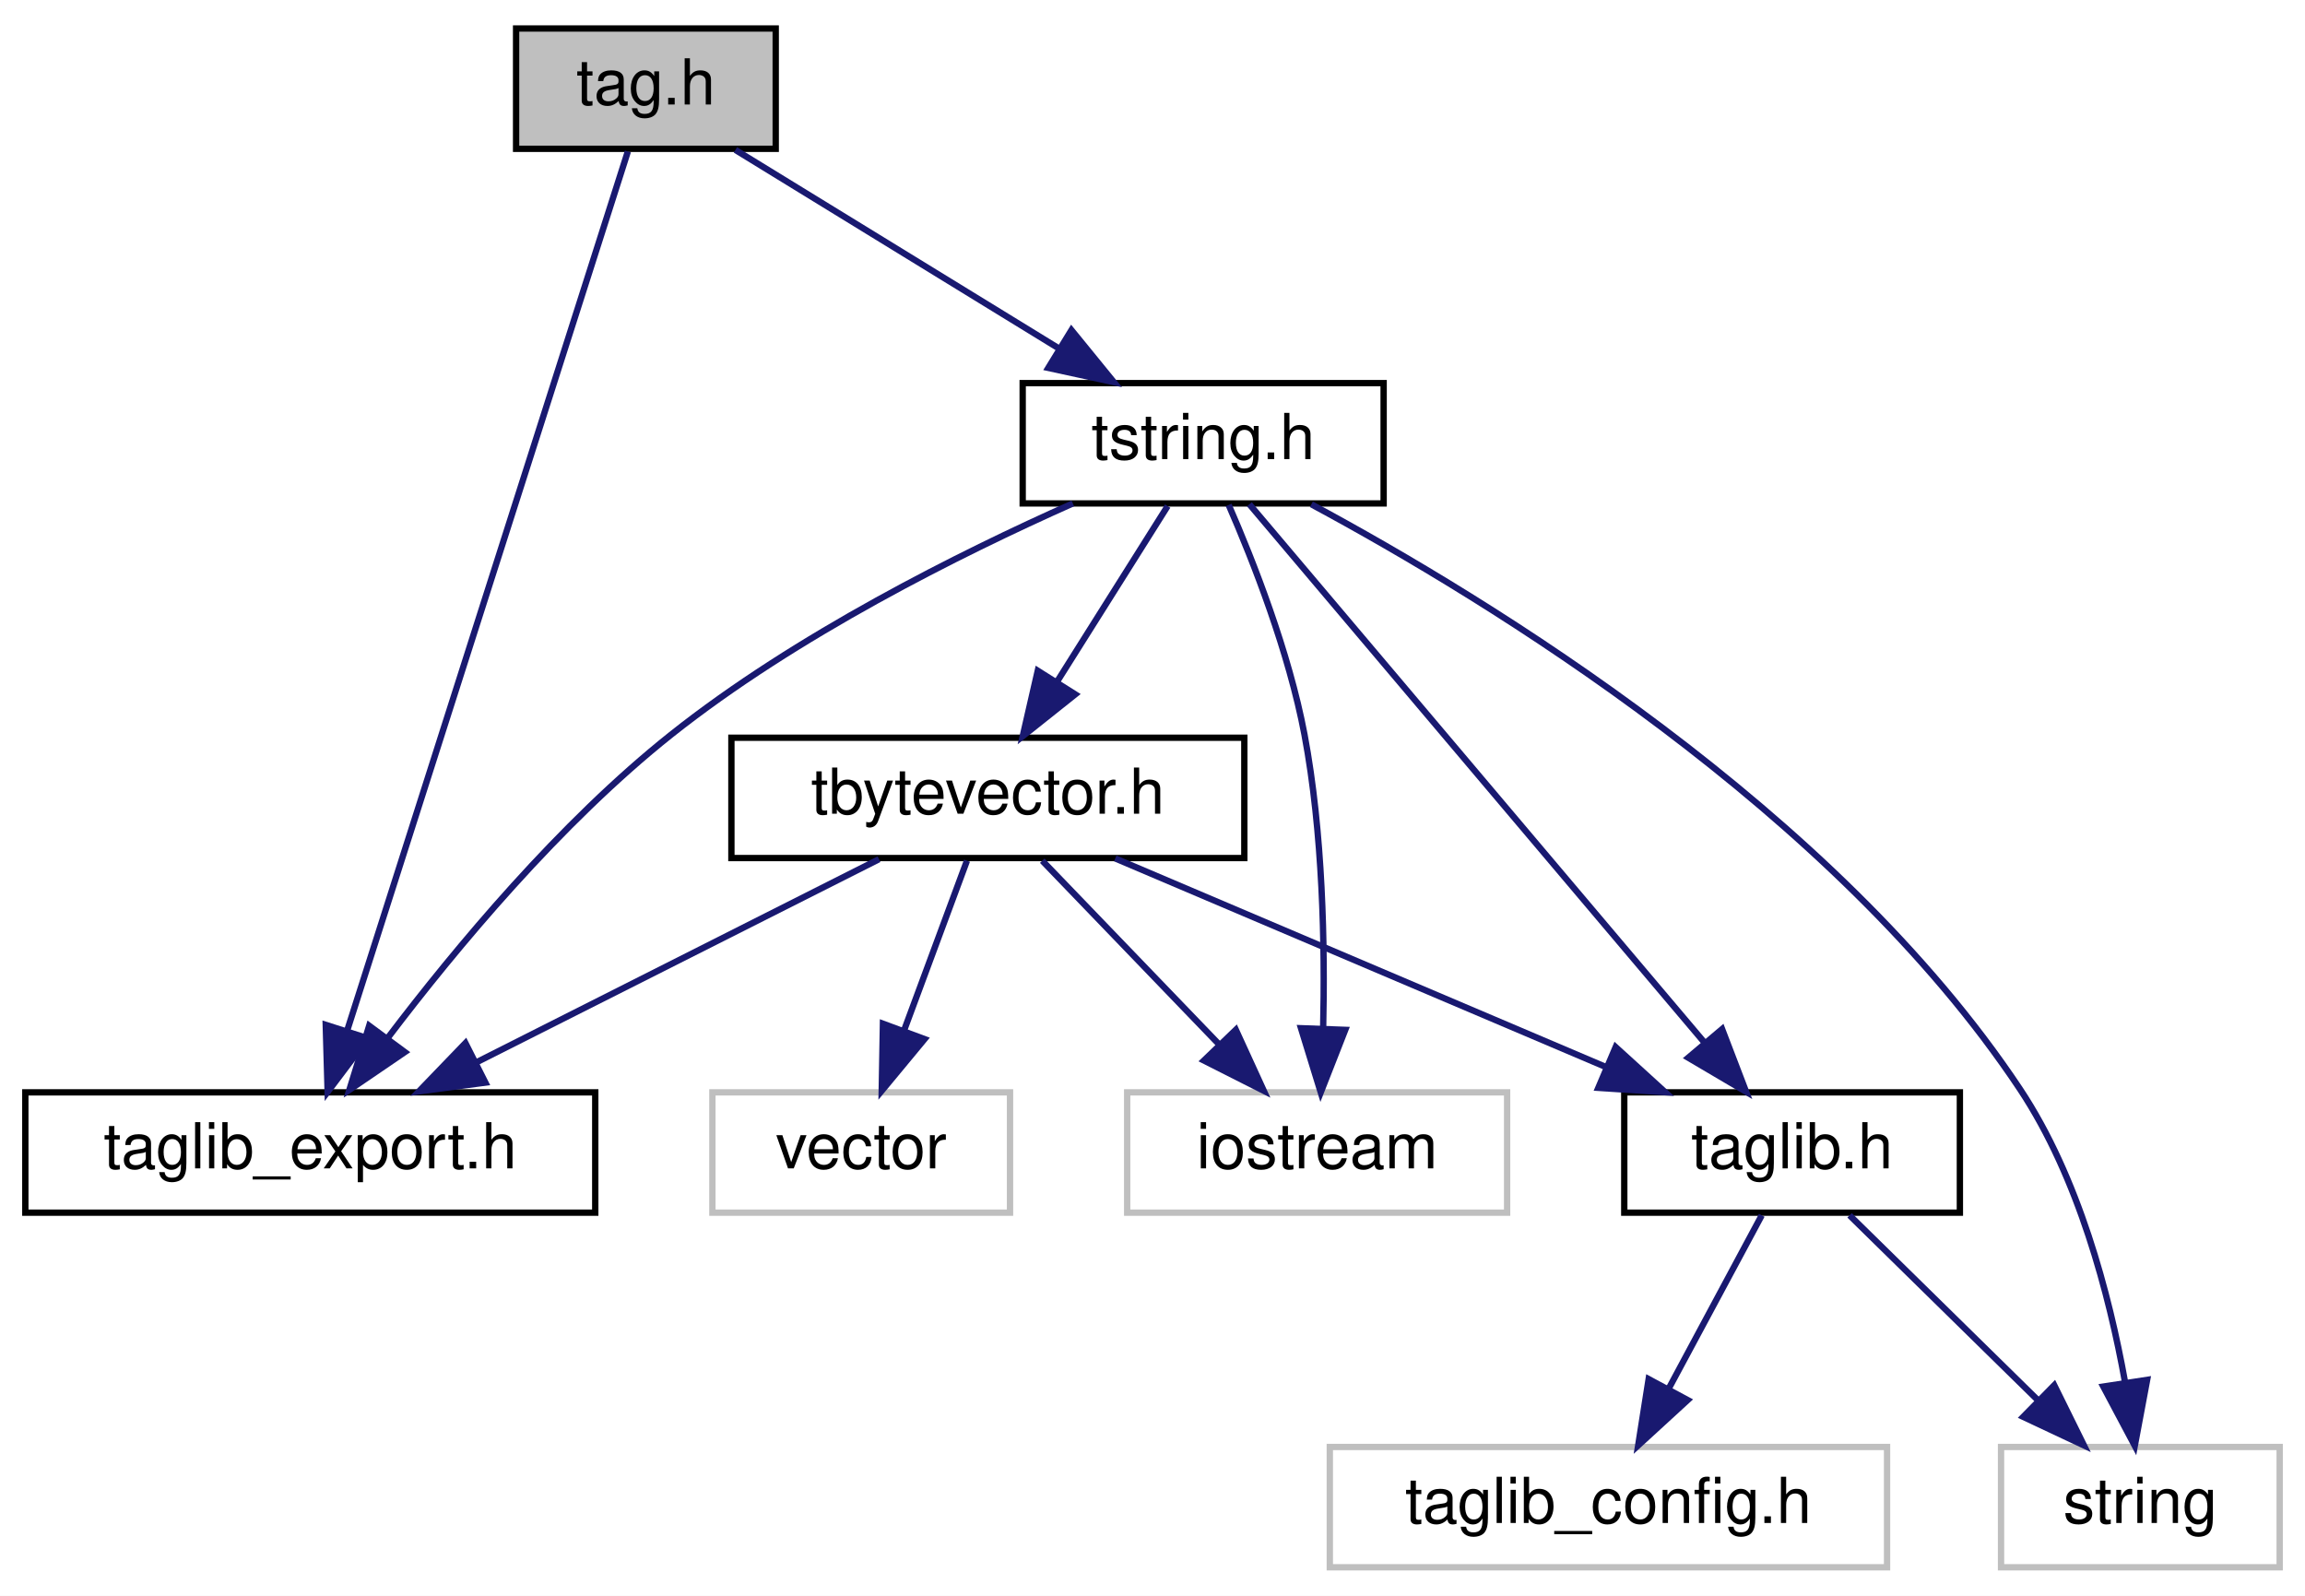
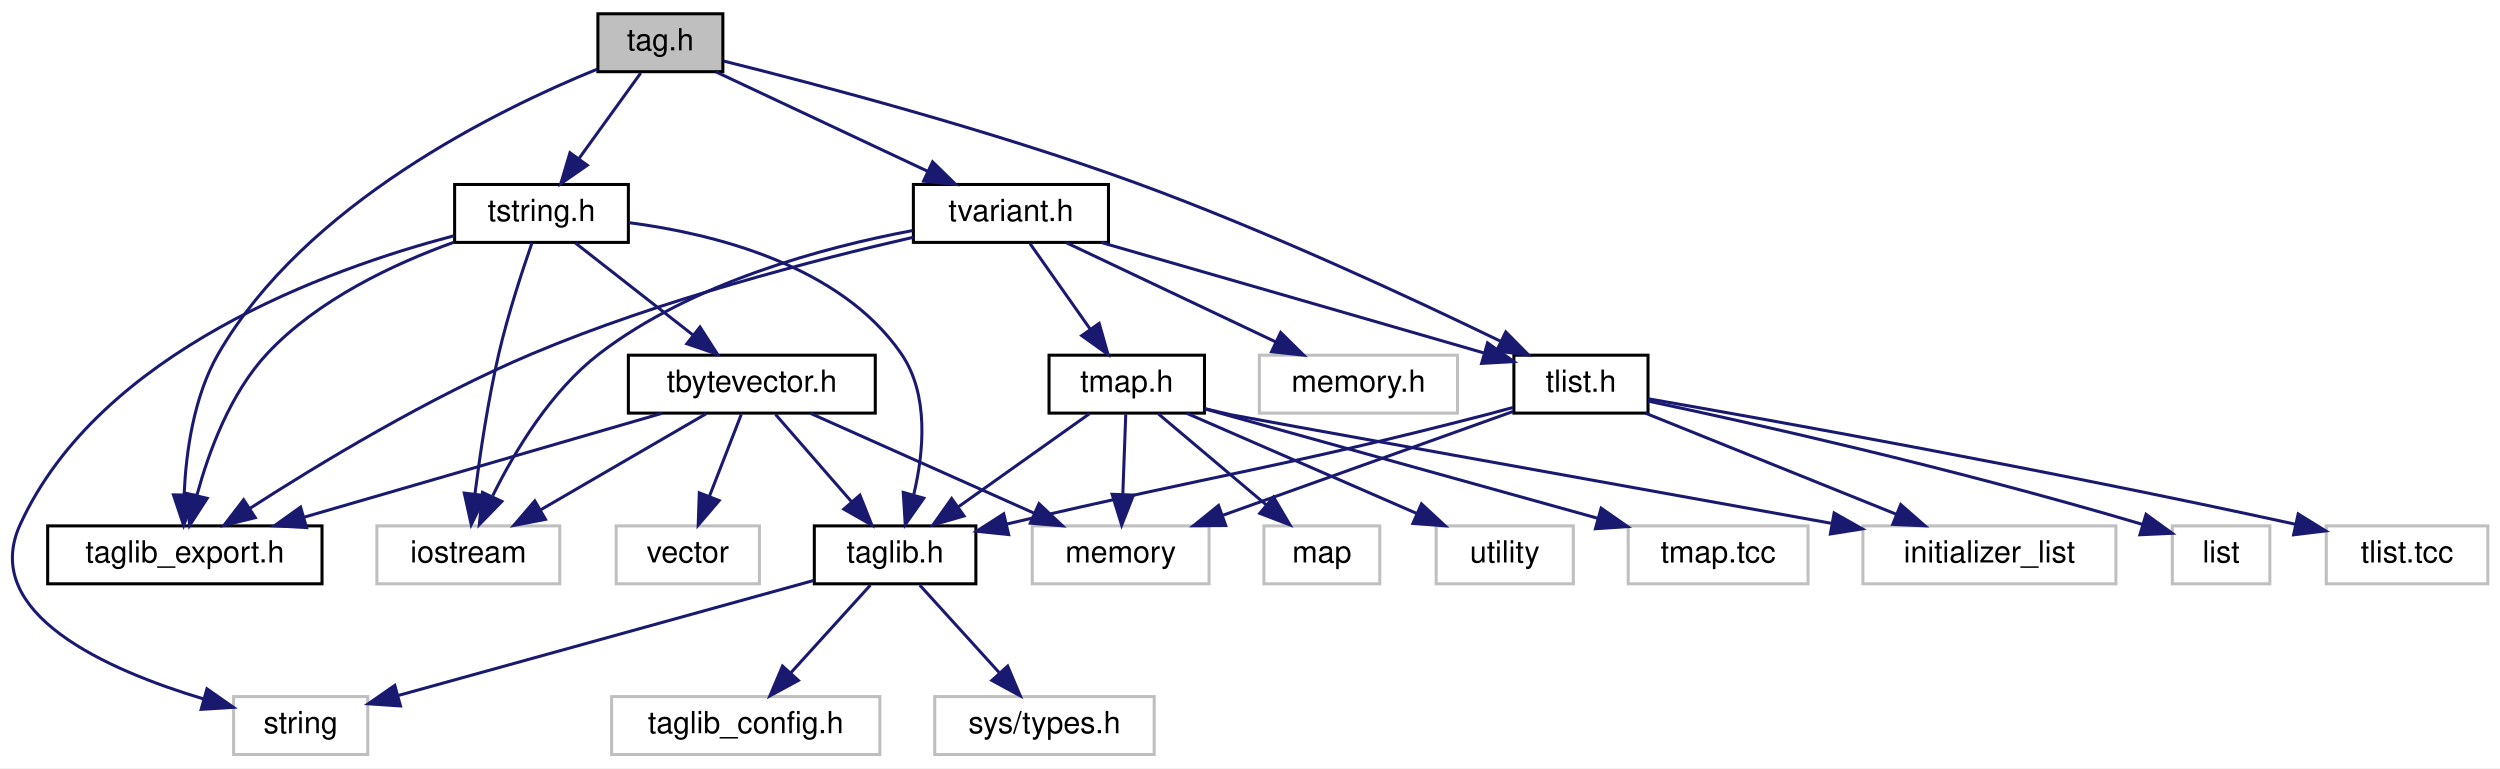
- <svg xmlns="http://www.w3.org/2000/svg" xmlns:xlink="http://www.w3.org/1999/xlink" width="364pt" height="252pt" viewBox="0.00 0.00 364.00 252.00">
+ <svg xmlns="http://www.w3.org/2000/svg" xmlns:xlink="http://www.w3.org/1999/xlink" width="820pt" height="252pt" viewBox="0.00 0.00 820.14 252.00">
  <g id="graph0" class="graph" transform="scale(1 1) rotate(0) translate(4 248)">
-     <polygon fill="white" stroke="transparent" points="-4,4 -4,-248 360,-248 360,4 -4,4" />
+     <polygon fill="white" stroke="transparent" points="-4,4 -4,-248 816.14,-248 816.14,4 -4,4" />
    <g id="node1" class="node">
      <g id="a_node1">
        <a xlink:title=" ">
-           <polygon fill="#bfbfbf" stroke="black" points="77.5,-224.5 77.5,-243.5 118.5,-243.5 118.5,-224.5 77.5,-224.5" />
-           <text text-anchor="middle" x="98" y="-231.5" font-family="Helvetica,sans-Serif" font-size="10.00">tag.h</text>
+           <polygon fill="#bfbfbf" stroke="black" points="192.14,-224.5 192.14,-243.5 233.14,-243.5 233.14,-224.5 192.14,-224.5" />
+           <text text-anchor="middle" x="212.64" y="-231.5" font-family="Helvetica,sans-Serif" font-size="10.00">tag.h</text>
        </a>
      </g>
    </g>
    <g id="node2" class="node">
      <g id="a_node2">
        <a xlink:href="taglib__export_8h.html" target="_top" xlink:title=" ">
-           <polygon fill="white" stroke="black" points="0,-56.5 0,-75.5 90,-75.5 90,-56.5 0,-56.5" />
-           <text text-anchor="middle" x="45" y="-63.5" font-family="Helvetica,sans-Serif" font-size="10.00">taglib_export.h</text>
+           <polygon fill="white" stroke="black" points="11.64,-56.5 11.64,-75.5 101.64,-75.5 101.64,-56.5 11.64,-56.5" />
+           <text text-anchor="middle" x="56.64" y="-63.5" font-family="Helvetica,sans-Serif" font-size="10.00">taglib_export.h</text>
        </a>
      </g>
    </g>
    <g id="edge1" class="edge">
-       <path fill="none" stroke="midnightblue" d="M95.15,-224.08C86.77,-197.83 62.1,-120.55 50.78,-85.12" />
-       <polygon fill="midnightblue" stroke="midnightblue" points="54.11,-84.03 47.74,-75.57 47.44,-86.16 54.11,-84.03" />
+       <path fill="none" stroke="midnightblue" d="M191.93,-225.34C159.14,-211.99 96.08,-181.12 67.64,-132 59.49,-117.92 57,-99.43 56.4,-85.77" />
+       <polygon fill="midnightblue" stroke="midnightblue" points="59.9,-85.58 56.25,-75.63 52.9,-85.68 59.9,-85.58" />
    </g>
    <g id="node3" class="node">
      <g id="a_node3">
        <a xlink:href="tstring_8h.html" target="_top" xlink:title=" ">
-           <polygon fill="white" stroke="black" points="157.5,-168.5 157.5,-187.5 214.5,-187.5 214.5,-168.5 157.5,-168.5" />
-           <text text-anchor="middle" x="186" y="-175.5" font-family="Helvetica,sans-Serif" font-size="10.00">tstring.h</text>
+           <polygon fill="white" stroke="black" points="145.14,-168.5 145.14,-187.5 202.14,-187.5 202.14,-168.5 145.14,-168.5" />
+           <text text-anchor="middle" x="173.64" y="-175.5" font-family="Helvetica,sans-Serif" font-size="10.00">tstring.h</text>
        </a>
      </g>
    </g>
    <g id="edge2" class="edge">
-       <path fill="none" stroke="midnightblue" d="M112.14,-224.32C125.87,-215.9 146.94,-202.97 163.06,-193.07" />
-       <polygon fill="midnightblue" stroke="midnightblue" points="165.2,-195.87 171.9,-187.65 161.54,-189.9 165.2,-195.87" />
-     </g>
-     <g id="edge3" class="edge">
-       <path fill="none" stroke="midnightblue" d="M165.42,-168.5C147.61,-160.57 121.69,-147.64 102,-132 84.45,-118.06 67.99,-98.27 57.31,-84.2" />
-       <polygon fill="midnightblue" stroke="midnightblue" points="59.93,-81.86 51.17,-75.89 54.3,-86.02 59.93,-81.86" />
+       <path fill="none" stroke="midnightblue" d="M206.2,-224.08C200.69,-216.46 192.61,-205.26 185.88,-195.94" />
+       <polygon fill="midnightblue" stroke="midnightblue" points="188.66,-193.81 179.96,-187.75 182.98,-197.91 188.66,-193.81" />
+     </g>
+     <g id="node12" class="node">
+       <g id="a_node12">
+         <a xlink:href="tlist_8h.html" target="_top" xlink:title=" ">
+           <polygon fill="white" stroke="black" points="492.64,-112.5 492.64,-131.5 536.64,-131.5 536.64,-112.5 492.64,-112.5" />
+           <text text-anchor="middle" x="514.64" y="-119.5" font-family="Helvetica,sans-Serif" font-size="10.00">tlist.h</text>
+         </a>
+       </g>
+     </g>
+     <g id="edge16" class="edge">
+       <path fill="none" stroke="midnightblue" d="M233.38,-227.99C263.54,-220.49 321.11,-205.34 368.64,-188 411.5,-172.36 459.53,-150 488.41,-136" />
+       <polygon fill="midnightblue" stroke="midnightblue" points="489.98,-139.13 497.43,-131.6 486.91,-132.84 489.98,-139.13" />
+     </g>
+     <g id="node16" class="node">
+       <g id="a_node16">
+         <a xlink:href="tvariant_8h.html" target="_top" xlink:title=" ">
+           <polygon fill="white" stroke="black" points="295.64,-168.5 295.64,-187.5 359.64,-187.5 359.64,-168.5 295.64,-168.5" />
+           <text text-anchor="middle" x="327.64" y="-175.5" font-family="Helvetica,sans-Serif" font-size="10.00">tvariant.h</text>
+         </a>
+       </g>
+     </g>
+     <g id="edge22" class="edge">
+       <path fill="none" stroke="midnightblue" d="M230.87,-224.44C249.54,-215.68 278.8,-201.94 300.26,-191.86" />
+       <polygon fill="midnightblue" stroke="midnightblue" points="301.94,-194.93 309.51,-187.52 298.97,-188.6 301.94,-194.93" />
+     </g>
+     <g id="edge14" class="edge">
+       <path fill="none" stroke="midnightblue" d="M144.81,-168.52C125.31,-161.5 100.2,-149.76 83.64,-132 71.54,-119.02 64.48,-99.86 60.64,-85.7" />
+       <polygon fill="midnightblue" stroke="midnightblue" points="63.96,-84.53 58.21,-75.63 57.15,-86.17 63.96,-84.53" />
    </g>
    <g id="node4" class="node">
      <g id="a_node4">
-         <a xlink:href="taglib_8h.html" target="_top" xlink:title=" ">
-           <polygon fill="white" stroke="black" points="252.5,-56.5 252.5,-75.5 305.5,-75.5 305.5,-56.5 252.5,-56.5" />
-           <text text-anchor="middle" x="279" y="-63.5" font-family="Helvetica,sans-Serif" font-size="10.00">taglib.h</text>
+         <a xlink:title=" ">
+           <polygon fill="white" stroke="#bfbfbf" points="119.64,-56.5 119.64,-75.5 179.64,-75.5 179.64,-56.5 119.64,-56.5" />
+           <text text-anchor="middle" x="149.64" y="-63.5" font-family="Helvetica,sans-Serif" font-size="10.00">iostream</text>
+         </a>
+       </g>
+     </g>
+     <g id="edge3" class="edge">
+       <path fill="none" stroke="midnightblue" d="M170.57,-168.48C167.44,-159.5 162.63,-144.91 159.64,-132 156.1,-116.69 153.48,-99.04 151.81,-86.01" />
+       <polygon fill="midnightblue" stroke="midnightblue" points="155.26,-85.42 150.59,-75.91 148.31,-86.26 155.26,-85.42" />
+     </g>
+     <g id="node5" class="node">
+       <g id="a_node5">
+         <a xlink:title=" ">
+           <polygon fill="white" stroke="#bfbfbf" points="72.64,-0.5 72.64,-19.5 116.64,-19.5 116.64,-0.5 72.64,-0.5" />
+           <text text-anchor="middle" x="94.64" y="-7.5" font-family="Helvetica,sans-Serif" font-size="10.00">string</text>
        </a>
      </g>
    </g>
    <g id="edge4" class="edge">
-       <path fill="none" stroke="midnightblue" d="M193.3,-168.37C208.78,-150.05 245.14,-107.05 265.17,-83.36" />
-       <polygon fill="midnightblue" stroke="midnightblue" points="267.95,-85.49 271.74,-75.59 262.61,-80.97 267.95,-85.49" />
+       <path fill="none" stroke="midnightblue" d="M144.91,-170.68C103.36,-159.73 28.65,-132.73 2.64,-76 -10.78,-46.72 31.14,-28.22 62.75,-18.74" />
+       <polygon fill="midnightblue" stroke="midnightblue" points="63.89,-22.05 72.57,-15.97 61.99,-15.31 63.89,-22.05" />
    </g>
    <g id="node6" class="node">
      <g id="a_node6">
-         <a xlink:title=" ">
-           <polygon fill="white" stroke="#bfbfbf" points="312,-0.5 312,-19.5 356,-19.5 356,-0.5 312,-0.5" />
-           <text text-anchor="middle" x="334" y="-7.5" font-family="Helvetica,sans-Serif" font-size="10.00">string</text>
-         </a>
-       </g>
-     </g>
-     <g id="edge12" class="edge">
-       <path fill="none" stroke="midnightblue" d="M203.09,-168.36C230.88,-153.41 285.71,-120.06 315,-76 324.25,-62.08 329.09,-43.57 331.56,-29.86" />
-       <polygon fill="midnightblue" stroke="midnightblue" points="335.07,-30.1 333.12,-19.69 328.15,-29.04 335.07,-30.1" />
+         <a xlink:href="tbytevector_8h.html" target="_top" xlink:title=" ">
+           <polygon fill="white" stroke="black" points="202.14,-112.5 202.14,-131.5 283.14,-131.5 283.14,-112.5 202.14,-112.5" />
+           <text text-anchor="middle" x="242.64" y="-119.5" font-family="Helvetica,sans-Serif" font-size="10.00">tbytevector.h</text>
+         </a>
+       </g>
+     </g>
+     <g id="edge5" class="edge">
+       <path fill="none" stroke="midnightblue" d="M184.73,-168.32C195.13,-160.18 210.9,-147.84 223.37,-138.09" />
+       <polygon fill="midnightblue" stroke="midnightblue" points="225.64,-140.75 231.36,-131.83 221.32,-135.24 225.64,-140.75" />
+     </g>
+     <g id="node9" class="node">
+       <g id="a_node9">
+         <a xlink:href="taglib_8h.html" target="_top" xlink:title=" ">
+           <polygon fill="white" stroke="black" points="263.14,-56.5 263.14,-75.5 316.14,-75.5 316.14,-56.5 263.14,-56.5" />
+           <text text-anchor="middle" x="289.64" y="-63.5" font-family="Helvetica,sans-Serif" font-size="10.00">taglib.h</text>
+         </a>
+       </g>
+     </g>
+     <g id="edge15" class="edge">
+       <path fill="none" stroke="midnightblue" d="M202.32,-174.98C230.37,-171.31 271.68,-160.98 291.64,-132 300.84,-118.65 299.09,-99.82 295.78,-85.86" />
+       <polygon fill="midnightblue" stroke="midnightblue" points="299.06,-84.58 292.97,-75.91 292.32,-86.49 299.06,-84.58" />
+     </g>
+     <g id="edge13" class="edge">
+       <path fill="none" stroke="midnightblue" d="M213.17,-112.44C181.47,-103.24 130.91,-88.56 95.87,-78.39" />
+       <polygon fill="midnightblue" stroke="midnightblue" points="96.56,-74.94 85.98,-75.52 94.61,-81.67 96.56,-74.94" />
+     </g>
+     <g id="edge6" class="edge">
+       <path fill="none" stroke="midnightblue" d="M227.7,-112.32C213.06,-103.82 190.51,-90.73 173.41,-80.8" />
+       <polygon fill="midnightblue" stroke="midnightblue" points="174.95,-77.65 164.55,-75.65 171.44,-83.7 174.95,-77.65" />
    </g>
    <g id="node7" class="node">
      <g id="a_node7">
-         <a xlink:href="tbytevector_8h.html" target="_top" xlink:title=" ">
-           <polygon fill="white" stroke="black" points="111.5,-112.5 111.5,-131.5 192.5,-131.5 192.5,-112.5 111.5,-112.5" />
-           <text text-anchor="middle" x="152" y="-119.5" font-family="Helvetica,sans-Serif" font-size="10.00">tbytevector.h</text>
+         <a xlink:title=" ">
+           <polygon fill="white" stroke="#bfbfbf" points="334.64,-56.5 334.64,-75.5 392.64,-75.5 392.64,-56.5 334.64,-56.5" />
+           <text text-anchor="middle" x="363.64" y="-63.5" font-family="Helvetica,sans-Serif" font-size="10.00">memory</text>
        </a>
      </g>
    </g>
    <g id="edge7" class="edge">
-       <path fill="none" stroke="midnightblue" d="M180.39,-168.08C175.63,-160.53 168.68,-149.49 162.85,-140.23" />
-       <polygon fill="midnightblue" stroke="midnightblue" points="165.8,-138.35 157.51,-131.75 159.88,-142.08 165.8,-138.35" />
-     </g>
-     <g id="node9" class="node">
-       <g id="a_node9">
-         <a xlink:title=" ">
-           <polygon fill="white" stroke="#bfbfbf" points="174,-56.5 174,-75.5 234,-75.5 234,-56.5 174,-56.5" />
-           <text text-anchor="middle" x="204" y="-63.5" font-family="Helvetica,sans-Serif" font-size="10.00">iostream</text>
-         </a>
-       </g>
-     </g>
-     <g id="edge13" class="edge">
-       <path fill="none" stroke="midnightblue" d="M190.03,-168.26C193.91,-159.36 199.54,-145.04 202,-132 204.91,-116.55 205.25,-98.68 204.95,-85.6" />
-       <polygon fill="midnightblue" stroke="midnightblue" points="208.44,-85.37 204.57,-75.5 201.45,-85.63 208.44,-85.37" />
-     </g>
-     <g id="node5" class="node">
-       <g id="a_node5">
-         <a xlink:title=" ">
-           <polygon fill="white" stroke="#bfbfbf" points="206,-0.5 206,-19.5 294,-19.5 294,-0.5 206,-0.5" />
-           <text text-anchor="middle" x="250" y="-7.5" font-family="Helvetica,sans-Serif" font-size="10.00">taglib_config.h</text>
-         </a>
-       </g>
-     </g>
-     <g id="edge5" class="edge">
-       <path fill="none" stroke="midnightblue" d="M274.21,-56.08C270.24,-48.69 264.47,-37.95 259.57,-28.81" />
-       <polygon fill="midnightblue" stroke="midnightblue" points="262.51,-26.91 254.7,-19.75 256.35,-30.22 262.51,-26.91" />
-     </g>
-     <g id="edge6" class="edge">
-       <path fill="none" stroke="midnightblue" d="M288.08,-56.08C296.17,-48.14 308.2,-36.34 317.91,-26.8" />
-       <polygon fill="midnightblue" stroke="midnightblue" points="320.4,-29.25 325.09,-19.75 315.5,-24.26 320.4,-29.25" />
-     </g>
-     <g id="edge9" class="edge">
-       <path fill="none" stroke="midnightblue" d="M134.81,-112.32C117.65,-103.66 91.05,-90.24 71.25,-80.25" />
-       <polygon fill="midnightblue" stroke="midnightblue" points="72.65,-77.04 62.15,-75.65 69.5,-83.28 72.65,-77.04" />
-     </g>
-     <g id="edge8" class="edge">
-       <path fill="none" stroke="midnightblue" d="M172.12,-112.44C193.02,-103.56 225.93,-89.56 249.72,-79.45" />
-       <polygon fill="midnightblue" stroke="midnightblue" points="251.14,-82.65 258.97,-75.52 248.4,-76.21 251.14,-82.65" />
+       <path fill="none" stroke="midnightblue" d="M261.82,-112.44C281.55,-103.64 312.53,-89.81 335.14,-79.72" />
+       <polygon fill="midnightblue" stroke="midnightblue" points="336.85,-82.79 344.56,-75.52 334,-76.4 336.85,-82.79" />
    </g>
    <g id="node8" class="node">
      <g id="a_node8">
        <a xlink:title=" ">
-           <polygon fill="white" stroke="#bfbfbf" points="108.5,-56.5 108.5,-75.5 155.5,-75.5 155.5,-56.5 108.5,-56.5" />
-           <text text-anchor="middle" x="132" y="-63.5" font-family="Helvetica,sans-Serif" font-size="10.00">vector</text>
+           <polygon fill="white" stroke="#bfbfbf" points="198.14,-56.5 198.14,-75.5 245.14,-75.5 245.14,-56.5 198.14,-56.5" />
+           <text text-anchor="middle" x="221.64" y="-63.5" font-family="Helvetica,sans-Serif" font-size="10.00">vector</text>
+         </a>
+       </g>
+     </g>
+     <g id="edge8" class="edge">
+       <path fill="none" stroke="midnightblue" d="M239.18,-112.08C236.33,-104.77 232.21,-94.18 228.68,-85.1" />
+       <polygon fill="midnightblue" stroke="midnightblue" points="231.93,-83.8 225.05,-75.75 225.41,-86.34 231.93,-83.8" />
+     </g>
+     <g id="edge9" class="edge">
+       <path fill="none" stroke="midnightblue" d="M250.4,-112.08C257.18,-104.3 267.19,-92.8 275.4,-83.37" />
+       <polygon fill="midnightblue" stroke="midnightblue" points="278.1,-85.59 282.03,-75.75 272.82,-81 278.1,-85.59" />
+     </g>
+     <g id="edge12" class="edge">
+       <path fill="none" stroke="midnightblue" d="M262.94,-57.6C227.47,-47.78 164.88,-30.45 126.84,-19.92" />
+       <polygon fill="midnightblue" stroke="midnightblue" points="127.38,-16.43 116.81,-17.14 125.51,-23.18 127.38,-16.43" />
+     </g>
+     <g id="node10" class="node">
+       <g id="a_node10">
+         <a xlink:title=" ">
+           <polygon fill="white" stroke="#bfbfbf" points="196.64,-0.5 196.64,-19.5 284.64,-19.5 284.64,-0.5 196.64,-0.5" />
+           <text text-anchor="middle" x="240.64" y="-7.5" font-family="Helvetica,sans-Serif" font-size="10.00">taglib_config.h</text>
        </a>
      </g>
    </g>
    <g id="edge10" class="edge">
-       <path fill="none" stroke="midnightblue" d="M148.7,-112.08C146.02,-104.85 142.15,-94.41 138.81,-85.4" />
-       <polygon fill="midnightblue" stroke="midnightblue" points="142,-83.91 135.24,-75.75 135.43,-86.34 142,-83.91" />
+       <path fill="none" stroke="midnightblue" d="M281.55,-56.08C274.49,-48.3 264.06,-36.8 255.49,-27.37" />
+       <polygon fill="midnightblue" stroke="midnightblue" points="257.9,-24.8 248.58,-19.75 252.71,-29.51 257.9,-24.8" />
+     </g>
+     <g id="node11" class="node">
+       <g id="a_node11">
+         <a xlink:title=" ">
+           <polygon fill="white" stroke="#bfbfbf" points="302.64,-0.5 302.64,-19.5 374.64,-19.5 374.64,-0.5 302.64,-0.5" />
+           <text text-anchor="middle" x="338.64" y="-7.5" font-family="Helvetica,sans-Serif" font-size="10.00">sys/types.h</text>
+         </a>
+       </g>
    </g>
    <g id="edge11" class="edge">
-       <path fill="none" stroke="midnightblue" d="M160.59,-112.08C168.16,-104.22 179.38,-92.57 188.51,-83.08" />
-       <polygon fill="midnightblue" stroke="midnightblue" points="191.16,-85.38 195.57,-75.75 186.12,-80.53 191.16,-85.38" />
+       <path fill="none" stroke="midnightblue" d="M297.73,-56.08C304.8,-48.3 315.23,-36.8 323.79,-27.37" />
+       <polygon fill="midnightblue" stroke="midnightblue" points="326.57,-29.51 330.7,-19.75 321.39,-24.8 326.57,-29.51" />
+     </g>
+     <g id="edge19" class="edge">
+       <path fill="none" stroke="midnightblue" d="M492.36,-113.03C467.27,-104.06 426.2,-89.37 397.22,-79.01" />
+       <polygon fill="midnightblue" stroke="midnightblue" points="398.11,-75.61 387.51,-75.54 395.75,-82.2 398.11,-75.61" />
+     </g>
+     <g id="edge20" class="edge">
+       <path fill="none" stroke="midnightblue" d="M492.34,-114.35C489.42,-113.54 486.46,-112.73 483.64,-112 416.92,-94.73 397.36,-92.87 326.26,-76.1" />
+       <polygon fill="midnightblue" stroke="midnightblue" points="326.9,-72.65 316.36,-73.75 325.28,-79.46 326.9,-72.65" />
+     </g>
+     <g id="node13" class="node">
+       <g id="a_node13">
+         <a xlink:title=" ">
+           <polygon fill="white" stroke="#bfbfbf" points="708.64,-56.5 708.64,-75.5 740.64,-75.5 740.64,-56.5 708.64,-56.5" />
+           <text text-anchor="middle" x="724.64" y="-63.5" font-family="Helvetica,sans-Serif" font-size="10.00">list</text>
+         </a>
+       </g>
+     </g>
+     <g id="edge17" class="edge">
+       <path fill="none" stroke="midnightblue" d="M536.78,-116.42C569.99,-109.38 634.82,-94.96 698.75,-76.02" />
+       <polygon fill="midnightblue" stroke="midnightblue" points="700.02,-79.29 708.59,-73.07 698.01,-72.59 700.02,-79.29" />
+     </g>
+     <g id="node14" class="node">
+       <g id="a_node14">
+         <a xlink:title=" ">
+           <polygon fill="white" stroke="#bfbfbf" points="607.14,-56.5 607.14,-75.5 690.14,-75.5 690.14,-56.5 607.14,-56.5" />
+           <text text-anchor="middle" x="648.64" y="-63.5" font-family="Helvetica,sans-Serif" font-size="10.00">initializer_list</text>
+         </a>
+       </g>
+     </g>
+     <g id="edge18" class="edge">
+       <path fill="none" stroke="midnightblue" d="M535.88,-112.44C558.03,-103.52 592.96,-89.44 618.08,-79.32" />
+       <polygon fill="midnightblue" stroke="midnightblue" points="619.54,-82.5 627.51,-75.52 616.93,-76.01 619.54,-82.5" />
+     </g>
+     <g id="node15" class="node">
+       <g id="a_node15">
+         <a xlink:title=" ">
+           <polygon fill="white" stroke="#bfbfbf" points="759.14,-56.5 759.14,-75.5 812.14,-75.5 812.14,-56.5 759.14,-56.5" />
+           <text text-anchor="middle" x="785.64" y="-63.5" font-family="Helvetica,sans-Serif" font-size="10.00">tlist.tcc</text>
+         </a>
+       </g>
+     </g>
+     <g id="edge21" class="edge">
+       <path fill="none" stroke="midnightblue" d="M536.76,-117.19C576.92,-110.18 664.73,-94.44 748.96,-76.05" />
+       <polygon fill="midnightblue" stroke="midnightblue" points="749.93,-79.42 758.95,-73.85 748.43,-72.58 749.93,-79.42" />
+     </g>
+     <g id="edge33" class="edge">
+       <path fill="none" stroke="midnightblue" d="M295.61,-170.19C263.33,-162.79 212.45,-149.61 170.64,-132 136.84,-117.76 100.47,-95.72 78.12,-81.33" />
+       <polygon fill="midnightblue" stroke="midnightblue" points="79.74,-78.21 69.46,-75.67 75.92,-84.07 79.74,-78.21" />
+     </g>
+     <g id="edge24" class="edge">
+       <path fill="none" stroke="midnightblue" d="M295.38,-172.39C266.11,-166.88 223.03,-155.3 192.64,-132 176.74,-119.81 164.85,-99.98 157.65,-85.42" />
+       <polygon fill="midnightblue" stroke="midnightblue" points="160.63,-83.53 153.25,-75.94 154.28,-86.48 160.63,-83.53" />
+     </g>
+     <g id="edge25" class="edge">
+       <path fill="none" stroke="midnightblue" d="M357.26,-168.47C386.69,-160 433.35,-146.55 482.72,-132.26" />
+       <polygon fill="midnightblue" stroke="midnightblue" points="484,-135.54 492.63,-129.4 482.05,-128.81 484,-135.54" />
+     </g>
+     <g id="node17" class="node">
+       <g id="a_node17">
+         <a xlink:title=" ">
+           <polygon fill="white" stroke="#bfbfbf" points="409.14,-112.5 409.14,-131.5 474.14,-131.5 474.14,-112.5 409.14,-112.5" />
+           <text text-anchor="middle" x="441.64" y="-119.5" font-family="Helvetica,sans-Serif" font-size="10.00">memory.h</text>
+         </a>
+       </g>
+     </g>
+     <g id="edge23" class="edge">
+       <path fill="none" stroke="midnightblue" d="M345.71,-168.44C364.22,-159.68 393.22,-145.94 414.5,-135.86" />
+       <polygon fill="midnightblue" stroke="midnightblue" points="416.13,-138.96 423.66,-131.52 413.13,-132.63 416.13,-138.96" />
+     </g>
+     <g id="node18" class="node">
+       <g id="a_node18">
+         <a xlink:href="tmap_8h.html" target="_top" xlink:title=" ">
+           <polygon fill="white" stroke="black" points="340.14,-112.5 340.14,-131.5 391.14,-131.5 391.14,-112.5 340.14,-112.5" />
+           <text text-anchor="middle" x="365.64" y="-119.5" font-family="Helvetica,sans-Serif" font-size="10.00">tmap.h</text>
+         </a>
+       </g>
+     </g>
+     <g id="edge26" class="edge">
+       <path fill="none" stroke="midnightblue" d="M333.92,-168.08C339.29,-160.46 347.16,-149.26 353.72,-139.94" />
+       <polygon fill="midnightblue" stroke="midnightblue" points="356.59,-141.94 359.49,-131.75 350.87,-137.91 356.59,-141.94" />
+     </g>
+     <g id="edge28" class="edge">
+       <path fill="none" stroke="midnightblue" d="M365.31,-112.08C365.05,-105.01 364.68,-94.86 364.35,-85.99" />
+       <polygon fill="midnightblue" stroke="midnightblue" points="367.84,-85.61 363.97,-75.75 360.84,-85.87 367.84,-85.61" />
+     </g>
+     <g id="edge31" class="edge">
+       <path fill="none" stroke="midnightblue" d="M353.43,-112.32C341.87,-104.11 324.27,-91.6 310.48,-81.81" />
+       <polygon fill="midnightblue" stroke="midnightblue" points="312.26,-78.77 302.08,-75.83 308.2,-84.48 312.26,-78.77" />
+     </g>
+     <g id="edge29" class="edge">
+       <path fill="none" stroke="midnightblue" d="M391.21,-114C394.05,-113.29 396.9,-112.61 399.64,-112 402.06,-111.46 524.37,-89.4 596.64,-76.37" />
+       <polygon fill="midnightblue" stroke="midnightblue" points="597.7,-79.74 606.92,-74.52 596.46,-72.85 597.7,-79.74" />
+     </g>
+     <g id="node19" class="node">
+       <g id="a_node19">
+         <a xlink:title=" ">
+           <polygon fill="white" stroke="#bfbfbf" points="410.64,-56.5 410.64,-75.5 448.64,-75.5 448.64,-56.5 410.64,-56.5" />
+           <text text-anchor="middle" x="429.64" y="-63.5" font-family="Helvetica,sans-Serif" font-size="10.00">map</text>
+         </a>
+       </g>
+     </g>
+     <g id="edge27" class="edge">
+       <path fill="none" stroke="midnightblue" d="M375.93,-112.32C385.48,-104.26 399.92,-92.08 411.43,-82.37" />
+       <polygon fill="midnightblue" stroke="midnightblue" points="413.79,-84.96 419.17,-75.83 409.27,-79.61 413.79,-84.96" />
+     </g>
+     <g id="node20" class="node">
+       <g id="a_node20">
+         <a xlink:title=" ">
+           <polygon fill="white" stroke="#bfbfbf" points="467.14,-56.5 467.14,-75.5 512.14,-75.5 512.14,-56.5 467.14,-56.5" />
+           <text text-anchor="middle" x="489.64" y="-63.5" font-family="Helvetica,sans-Serif" font-size="10.00">utility</text>
+         </a>
+       </g>
+     </g>
+     <g id="edge30" class="edge">
+       <path fill="none" stroke="midnightblue" d="M385.29,-112.44C405.61,-103.6 437.55,-89.69 460.74,-79.59" />
+       <polygon fill="midnightblue" stroke="midnightblue" points="462.32,-82.72 470.09,-75.52 459.52,-76.3 462.32,-82.72" />
+     </g>
+     <g id="node21" class="node">
+       <g id="a_node21">
+         <a xlink:title=" ">
+           <polygon fill="white" stroke="#bfbfbf" points="530.14,-56.5 530.14,-75.5 589.14,-75.5 589.14,-56.5 530.14,-56.5" />
+           <text text-anchor="middle" x="559.64" y="-63.5" font-family="Helvetica,sans-Serif" font-size="10.00">tmap.tcc</text>
+         </a>
+       </g>
+     </g>
+     <g id="edge32" class="edge">
+       <path fill="none" stroke="midnightblue" d="M391.41,-113.83C424.33,-104.66 481.66,-88.71 520.13,-78" />
+       <polygon fill="midnightblue" stroke="midnightblue" points="521.26,-81.32 529.96,-75.26 519.39,-74.57 521.26,-81.32" />
    </g>
  </g>
</svg>
